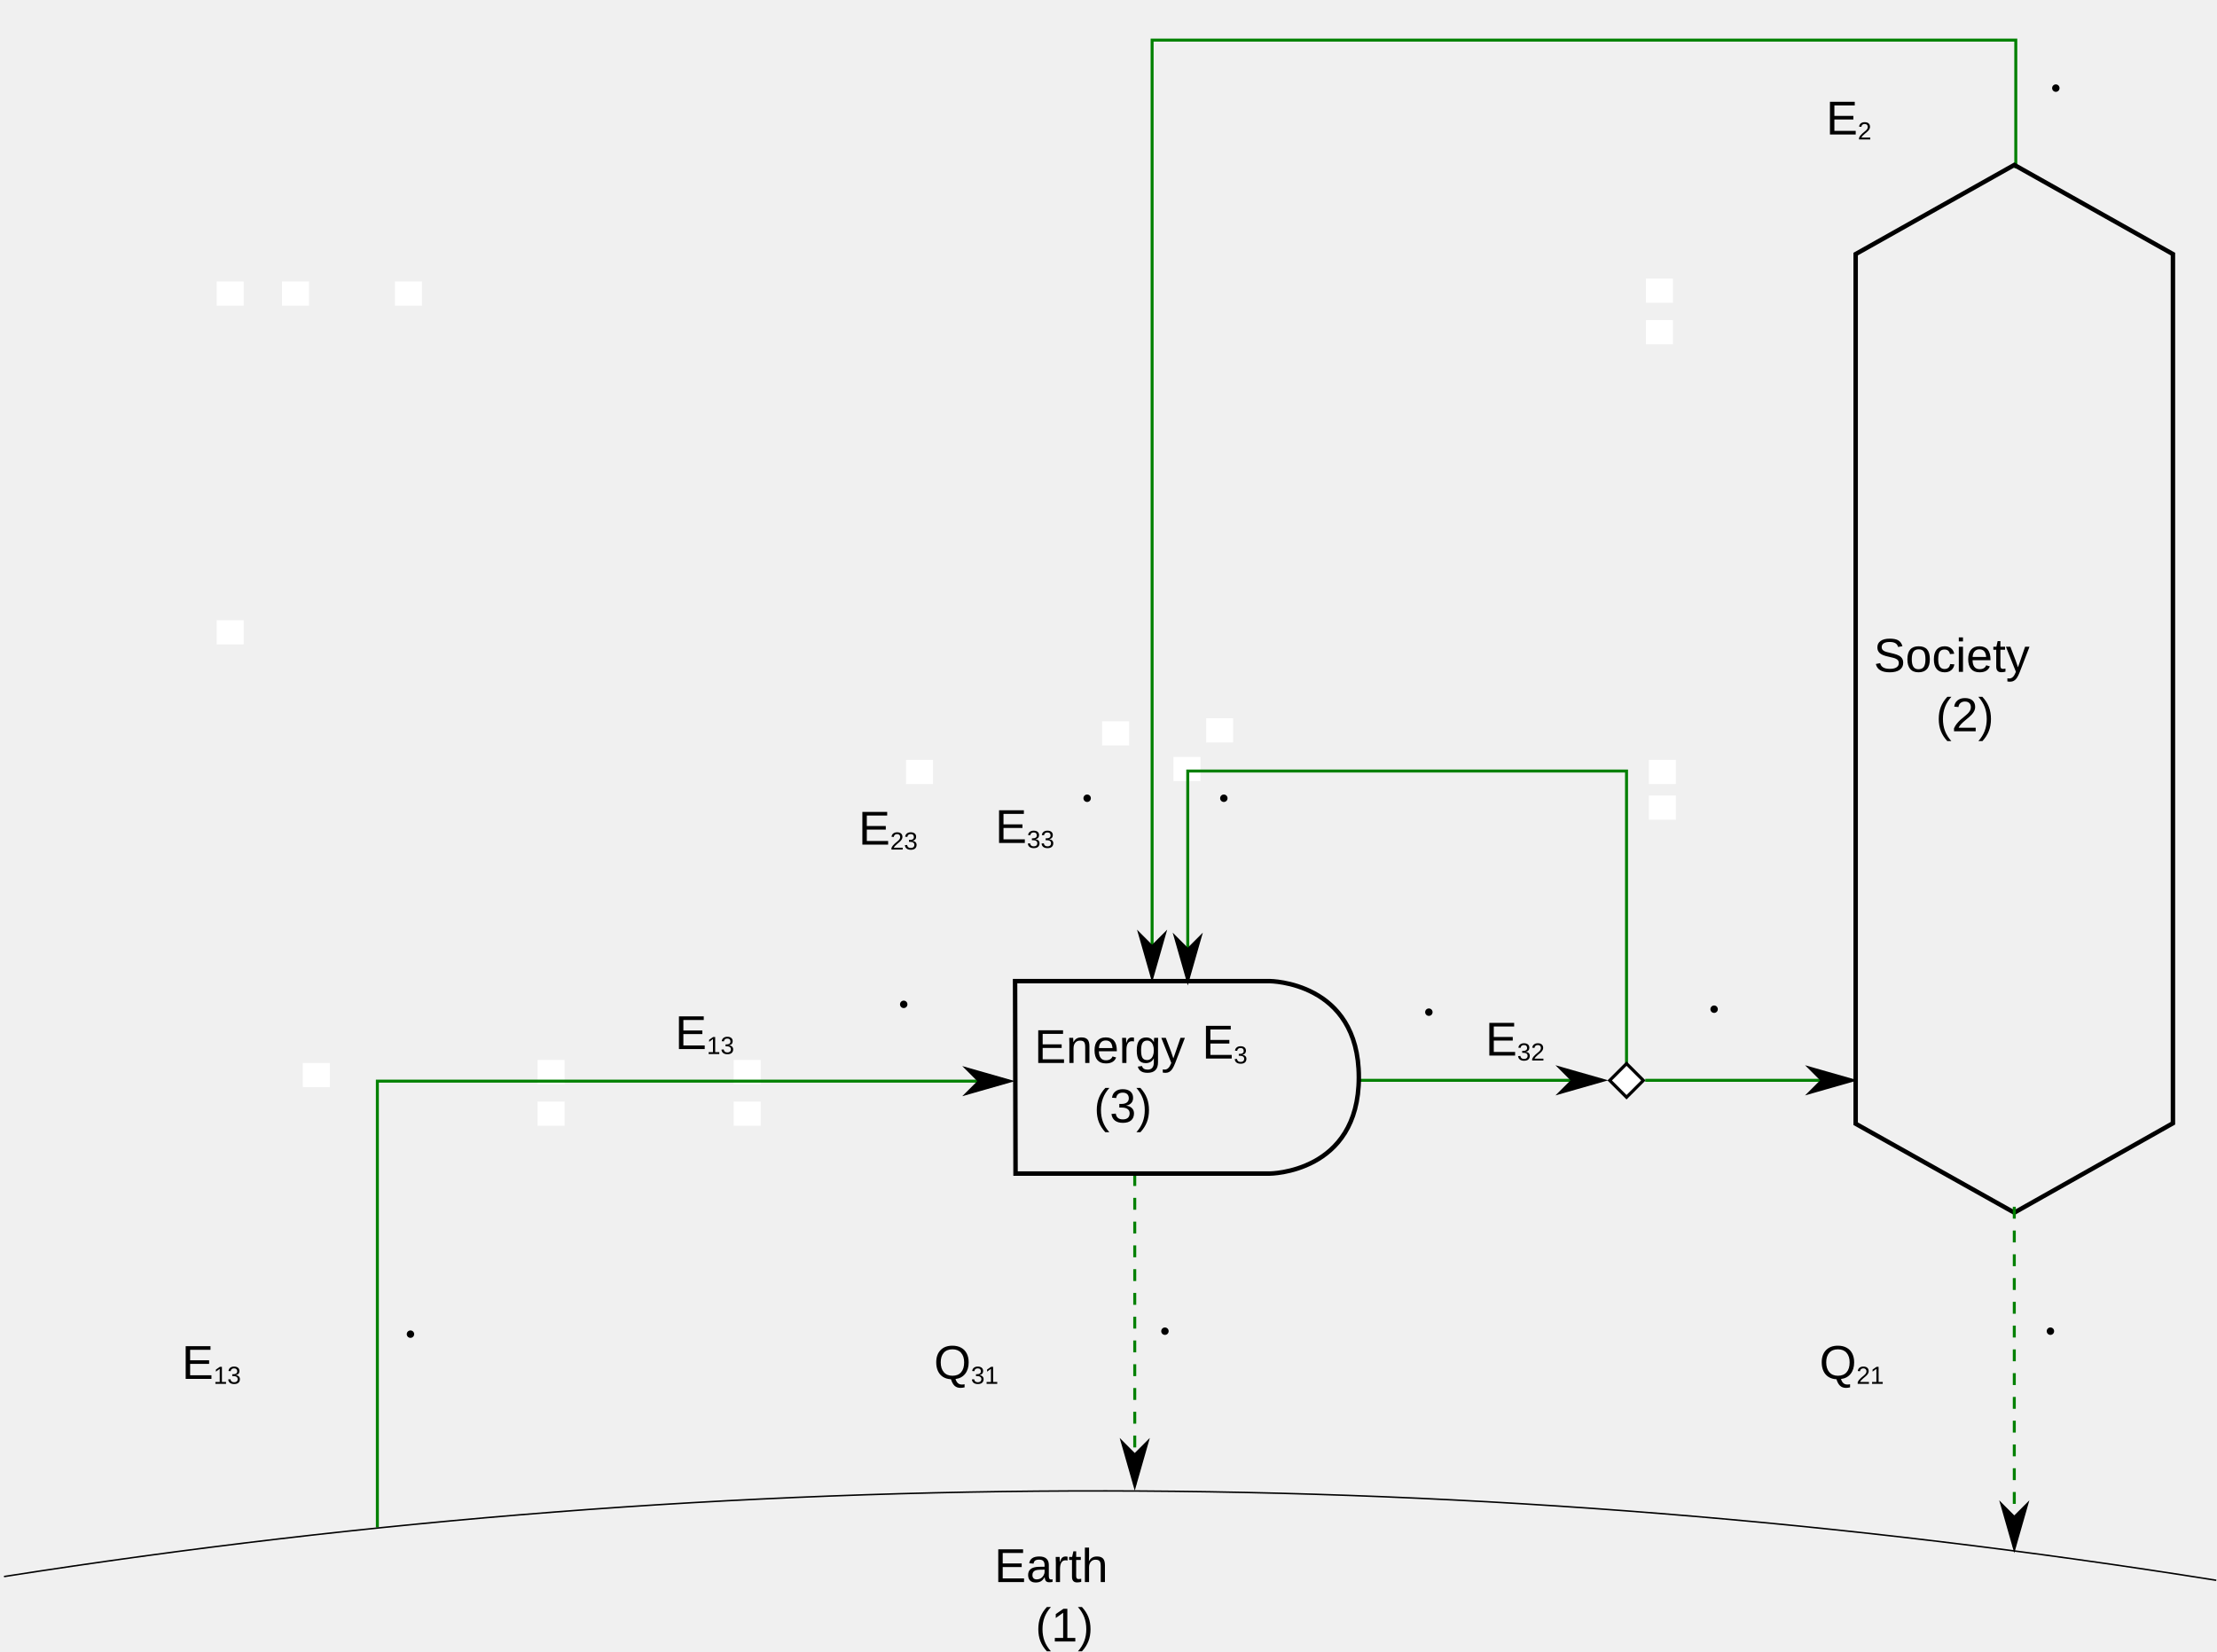
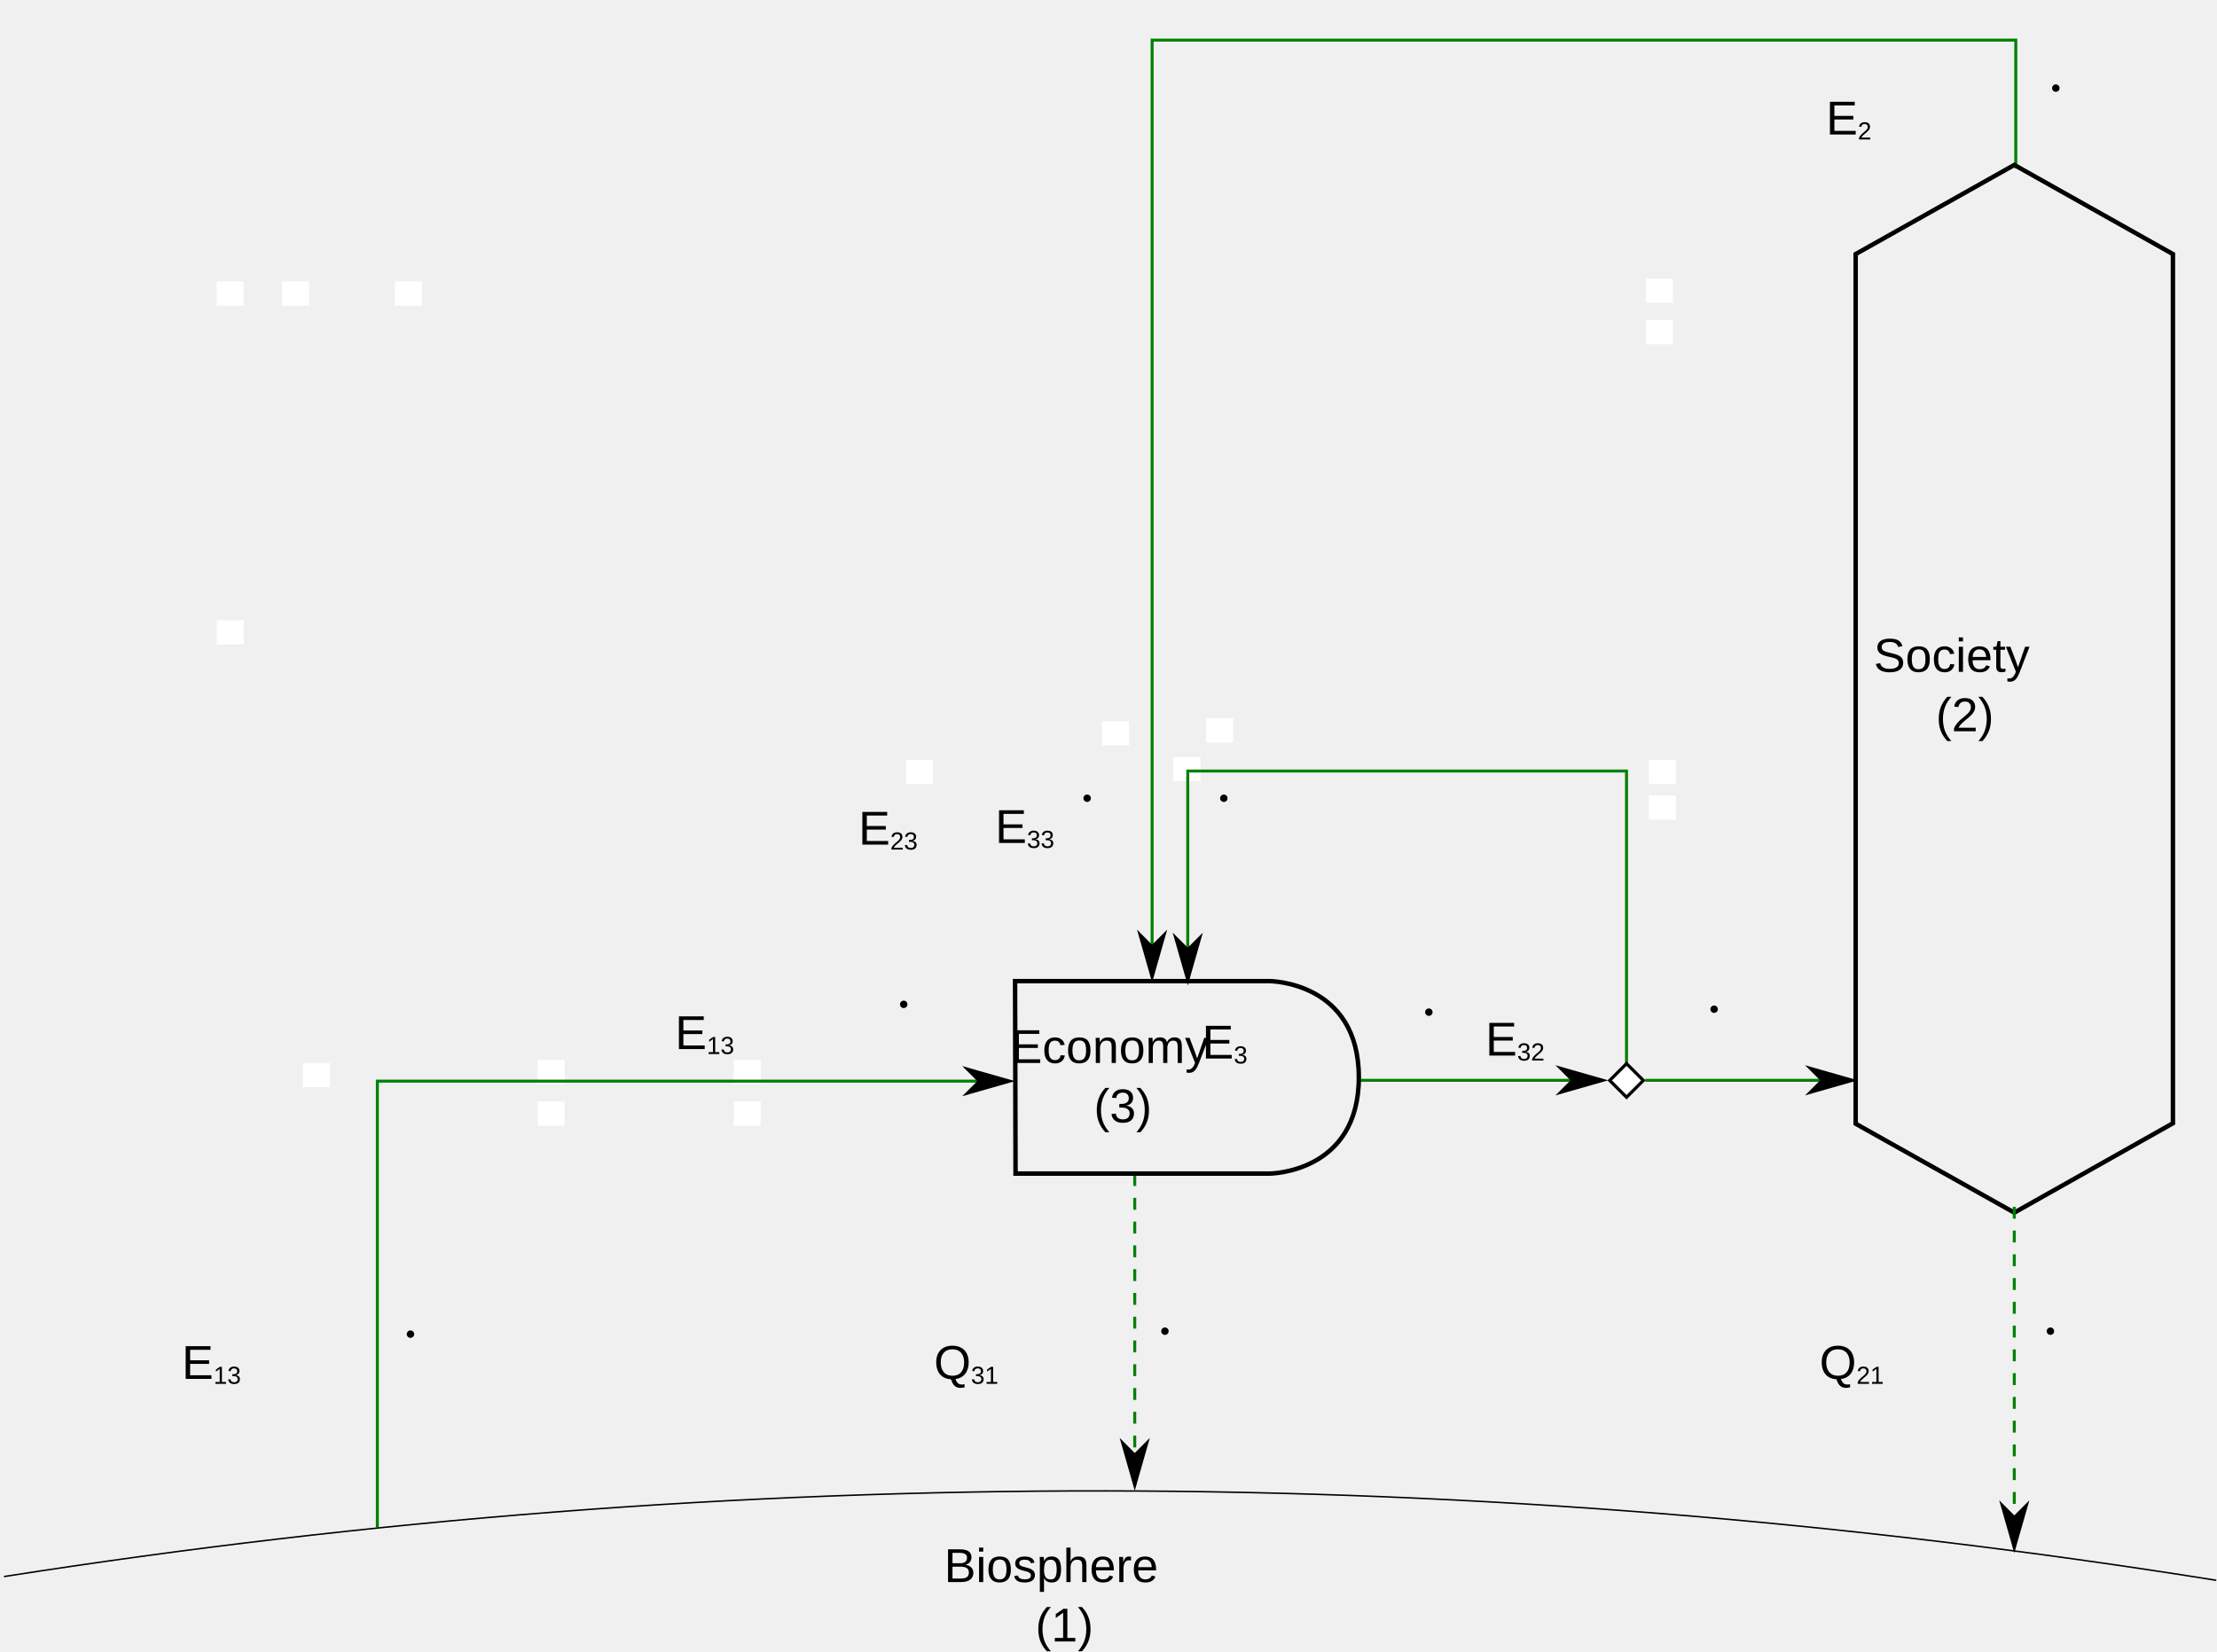
<svg xmlns="http://www.w3.org/2000/svg" version="1.1" width="1492.215" height="1111.64" id="svg2" xml:space="preserve">
  <defs id="defs6">
    <marker orient="auto" refY="0" refX="0" id="Arrow1Lstart" style="overflow:visible">
      <path id="path4143" d="M 0,0 5,-5 -12.5,0 5,5 0,0 z" style="fill-rule:evenodd;stroke:#000000;stroke-width:1pt;marker-start:none" transform="matrix(0.8,0,0,0.8,10,0)" />
    </marker>
    <marker orient="auto" refY="0" refX="0" id="Arrow1Lend" style="overflow:visible">
      <path id="path4132" d="M 0,0 5,-5 -12.5,0 5,5 0,0 z" style="fill-rule:evenodd;stroke:#000000;stroke-width:1pt;marker-start:none" transform="matrix(-0.8,0,0,-0.8,-10,0)" />
    </marker>
    <marker style="overflow:visible" id="InfiniteLineStart" refX="0" refY="0" orient="auto">
      <g id="g4065" transform="translate(-13,0)">
        <circle d="M 3.8,0 C 3.8,0.442 3.442,0.8 3,0.8 2.558,0.8 2.2,0.442 2.2,0 c 0,-0.442 0.358,-0.8 0.8,-0.8 0.442,0 0.8,0.358 0.8,0.8 z" id="circle4067" r="0.8" cy="0" cx="3" />
        <circle d="M 7.3,0 C 7.3,0.442 6.942,0.8 6.5,0.8 6.058,0.8 5.7,0.442 5.7,0 c 0,-0.442 0.358,-0.8 0.8,-0.8 0.442,0 0.8,0.358 0.8,0.8 z" id="circle4069" r="0.8" cy="0" cx="6.5" />
        <circle d="M 10.8,0 C 10.8,0.442 10.442,0.8 10,0.8 9.558,0.8 9.2,0.442 9.2,0 c 0,-0.442 0.358,-0.8 0.8,-0.8 0.442,0 0.8,0.358 0.8,0.8 z" id="circle4071" r="0.8" cy="0" cx="10" />
      </g>
    </marker>
    <marker orient="auto" refY="0" refX="0" id="InfiniteLineStart-3" style="overflow:visible">
      <g transform="translate(-13,0)" id="g4065-9">
        <circle cx="3" cy="0" r="0.8" id="circle4067-9" d="M 3.8,0 C 3.8,0.442 3.442,0.8 3,0.8 2.558,0.8 2.2,0.442 2.2,0 c 0,-0.442 0.358,-0.8 0.8,-0.8 0.442,0 0.8,0.358 0.8,0.8 z" />
        <circle cx="6.5" cy="0" r="0.8" id="circle4069-7" d="M 7.3,0 C 7.3,0.442 6.942,0.8 6.5,0.8 6.058,0.8 5.7,0.442 5.7,0 c 0,-0.442 0.358,-0.8 0.8,-0.8 0.442,0 0.8,0.358 0.8,0.8 z" />
        <circle cx="10" cy="0" r="0.8" id="circle4071-0" d="M 10.8,0 C 10.8,0.442 10.442,0.8 10,0.8 9.558,0.8 9.2,0.442 9.2,0 c 0,-0.442 0.358,-0.8 0.8,-0.8 0.442,0 0.8,0.358 0.8,0.8 z" />
      </g>
    </marker>
    <marker style="overflow:visible" id="Arrow1Lend-0" refX="0" refY="0" orient="auto">
      <path transform="matrix(-0.8,0,0,-0.8,-10,0)" style="fill-rule:evenodd;stroke:#000000;stroke-width:1pt;marker-start:none" d="M 0,0 5,-5 -12.5,0 5,5 0,0 z" id="path4132-2" />
    </marker>
    <marker style="overflow:visible" id="Arrow1Lstart-7" refX="0" refY="0" orient="auto">
      <path transform="matrix(0.8,0,0,0.8,10,0)" style="fill-rule:evenodd;stroke:#000000;stroke-width:1pt;marker-start:none" d="M 0,0 5,-5 -12.5,0 5,5 0,0 z" id="path4143-9" />
    </marker>
    <marker style="overflow:visible" id="EmptyDiamondL" refX="0" refY="0" orient="auto">
      <path transform="scale(0.8,0.8)" style="fill:#ffffff;fill-rule:evenodd;stroke:#000000;stroke-width:1pt;marker-start:none" d="M 0,-7.071 -7.071,0 0,7.071 7.071,0 0,-7.071 z" id="path4169" />
    </marker>
    <marker orient="auto" refY="0" refX="0" id="InfiniteLineStart-0" style="overflow:visible">
      <g transform="translate(-13,0)" id="g4065-5">
        <circle cx="3" cy="0" r="0.8" id="circle4067-6" d="M 3.8,0 C 3.8,0.442 3.442,0.8 3,0.8 2.558,0.8 2.2,0.442 2.2,0 c 0,-0.442 0.358,-0.8 0.8,-0.8 0.442,0 0.8,0.358 0.8,0.8 z" />
        <circle cx="6.5" cy="0" r="0.8" id="circle4069-78" d="M 7.3,0 C 7.3,0.442 6.942,0.8 6.5,0.8 6.058,0.8 5.7,0.442 5.7,0 c 0,-0.442 0.358,-0.8 0.8,-0.8 0.442,0 0.8,0.358 0.8,0.8 z" />
        <circle cx="10" cy="0" r="0.8" id="circle4071-06" d="M 10.8,0 C 10.8,0.442 10.442,0.8 10,0.8 9.558,0.8 9.2,0.442 9.2,0 c 0,-0.442 0.358,-0.8 0.8,-0.8 0.442,0 0.8,0.358 0.8,0.8 z" />
      </g>
    </marker>
    <marker style="overflow:visible" id="Arrow1Lend-7" refX="0" refY="0" orient="auto">
      <path transform="matrix(-0.8,0,0,-0.8,-10,0)" style="fill-rule:evenodd;stroke:#000000;stroke-width:1pt;marker-start:none" d="M 0,0 5,-5 -12.5,0 5,5 0,0 z" id="path4132-0" />
    </marker>
    <marker style="overflow:visible" id="Arrow1Lstart-0" refX="0" refY="0" orient="auto">
      <path transform="matrix(0.8,0,0,0.8,10,0)" style="fill-rule:evenodd;stroke:#000000;stroke-width:1pt;marker-start:none" d="M 0,0 5,-5 -12.5,0 5,5 0,0 z" id="path4143-5" />
    </marker>
  </defs>
  <g transform="matrix(1.25,0,0,-1.25,862.4153,701.1359)" id="g10">
    <g id="g12">
      <path id="path4319" d="m 395.495,470.299 0,69.01 -465.062,0 0,-504.344" style="fill:none;stroke:#008000;stroke-width:1.6;stroke-linecap:butt;stroke-linejoin:miter;stroke-opacity:1;marker-start:none;marker-end:url(#Arrow1Lend)" />
      <rect style="fill:#ffffff;fill-opacity:1;stroke:none" id="rect4743" width="14.543" height="13.012" x="-58.07" y="-153.314" transform="scale(1,-1)" />
      <path style="fill:none;stroke:#008000;stroke-width:1.6;stroke-linecap:butt;stroke-linejoin:miter;stroke-opacity:1;marker-start:url(#EmptyDiamondL);marker-end:url(#Arrow1Lend)" d="m 185.895,-20.901 0,166.61 -236.262,0 0,-112.344" id="path3112" />
      <rect style="fill:#ffffff;fill-opacity:1;stroke:none" id="rect5371" width="14.543" height="13.012" x="-400.47" y="9.886" transform="scale(1,-1)" />
      <rect style="fill:#ffffff;fill-opacity:1;stroke:none" id="rect5375" width="14.543" height="13.012" x="-294.87" y="9.886" transform="scale(1,-1)" />
      <rect transform="scale(1,-1)" y="32.286" x="-400.47" height="13.012" width="14.543" id="rect5377" style="fill:#ffffff;fill-opacity:1;stroke:none" />
      <rect transform="scale(1,-1)" y="32.286" x="-294.87" height="13.012" width="14.543" id="rect5381" style="fill:#ffffff;fill-opacity:1;stroke:none" />
      <rect transform="scale(1,-1)" y="11.486" x="-526.87" height="13.012" width="14.543" id="rect5369" style="fill:#ffffff;fill-opacity:1;stroke:none" />
      <rect style="fill:#ffffff;fill-opacity:1;stroke:none" id="rect5363" width="14.543" height="13.012" x="-538.07" y="-409.314" transform="scale(1,-1)" />
      <rect transform="scale(1,-1)" y="-409.314" x="-573.27" height="13.012" width="14.543" id="rect5365" style="fill:#ffffff;fill-opacity:1;stroke:none" />
      <rect style="fill:#ffffff;fill-opacity:1;stroke:none" id="rect5367" width="14.543" height="13.012" x="-573.27" y="-226.914" transform="scale(1,-1)" />
      <path d="m 195.957,-20.841 111.394,0" id="path6395" style="fill:none;stroke:#008000;stroke-width:1.6;stroke-linecap:butt;stroke-linejoin:miter;stroke-miterlimit:4;stroke-opacity:1;stroke-dasharray:none;marker-end:url(#Arrow1Lend-7)" />
      <rect style="fill:#ffffff;fill-opacity:1;stroke:none" id="rect4279" width="14.543" height="13.012" x="197.93" y="-132.514" transform="scale(1,-1)" />
      <rect transform="scale(1,-1)" y="-151.714" x="197.93" height="13.012" width="14.543" id="rect4277" style="fill:#ffffff;fill-opacity:1;stroke:none" />
      <rect style="fill:#ffffff;fill-opacity:1;stroke:none" id="rect4275" width="18.179" height="16.265" x="544.414" y="226.759" transform="matrix(0.8,0,0,-0.8,-637.6017,333.1218)" />
      <text transform="scale(1,-1)" id="text4115" y="291.016" x="-91.893" style="font-size:25.6px;font-style:normal;font-variant:normal;font-weight:normal;font-stretch:normal;text-align:center;line-height:125%;letter-spacing:0px;word-spacing:0px;text-anchor:middle;fill:#000000;fill-opacity:1;stroke:none;font-family:Arial;-inkscape-font-specification:Arial" xml:space="preserve">
-         <tspan y="291.016" x="-91.893" id="tspan4117">Earth</tspan>
+         <tspan y="291.016" x="-91.893" id="tspan4117">Biosphere</tspan>
        <tspan y="323.016" x="-91.893" id="tspan4119">(1)</tspan>
      </text>
      <path id="path3349" d="m -146.475,-21.278 -340.262,0 0,-240.344" style="fill:none;stroke:#008000;stroke-width:1.6;stroke-linecap:butt;stroke-linejoin:miter;stroke-opacity:1;marker-start:url(#Arrow1Lstart);marker-end:none" />
      <text transform="scale(1,-1)" id="text4782" y="181.615" x="-446.362" style="font-size:25.6px;font-style:normal;font-variant:normal;font-weight:normal;font-stretch:normal;text-align:end;line-height:125%;letter-spacing:0px;word-spacing:0px;text-anchor:end;fill:#000000;fill-opacity:1;stroke:none;font-family:Arial;-inkscape-font-specification:Arial" xml:space="preserve">
        <tspan id="tspan3042" x="-446.362" y="181.615">E<tspan style="font-size:52%;baseline-shift:sub" id="tspan3044">13</tspan>
        </tspan>
      </text>
      <path transform="matrix(0.07404241,0,0,-0.1031305,-455.4258,-131.7017)" d="m -155.143,250.419 c 0,10.71 -12.093,19.393 -27.012,19.393 -14.918,0 -27.012,-8.682 -27.012,-19.393 0,-10.71 12.093,-19.393 27.012,-19.393 14.918,0 27.012,8.682 27.012,19.393 z" id="path4796" style="fill:#000000;fill-opacity:1;stroke:none" />
      <text xml:space="preserve" style="font-size:25.6px;font-style:normal;font-variant:normal;font-weight:normal;font-stretch:normal;text-align:end;line-height:125%;letter-spacing:0px;word-spacing:0px;text-anchor:end;fill:#000000;fill-opacity:1;stroke:none;font-family:Arial;-inkscape-font-specification:Arial" x="-180.762" y="4.015" id="text4806" transform="scale(1,-1)">
        <tspan id="tspan4808" x="-180.762" y="4.015">E<tspan style="font-size:52%;baseline-shift:sub" id="tspan4810">13</tspan>
        </tspan>
      </text>
-       <path style="fill:#000000;fill-opacity:1;stroke:none" id="path4812" d="m -155.143,250.419 a 27.012,19.393 0 1 1 -54.023,0 27.012,19.393 0 1 1 54.023,0 z" transform="matrix(0.07404241,0,0,-0.1031305,-189.8258,45.89831)" />
+       <path style="fill:#000000;fill-opacity:1;stroke:none" id="path4812" d="m -155.143,250.419 c 0,10.71 -12.093,19.393 -27.012,19.393 -14.918,0 -27.012,-8.682 -27.012,-19.393 0,-10.71 12.093,-19.393 27.012,-19.393 14.918,0 27.012,8.682 27.012,19.393 z" transform="matrix(0.07404241,0,0,-0.1031305,-189.8258,45.89831)" />
      <text xml:space="preserve" style="font-size:25.6px;font-style:normal;font-variant:normal;font-weight:normal;font-stretch:normal;text-align:center;line-height:125%;letter-spacing:0px;word-spacing:0px;text-anchor:middle;fill:#000000;fill-opacity:1;stroke:none;font-family:Arial;-inkscape-font-specification:Arial" x="392.962" y="-199.124" id="text3119" transform="scale(1,-1)">
        <tspan id="tspan3123" x="392.962" y="-199.124">Society</tspan>
        <tspan id="tspan3125" x="392.962" y="-167.124">(2)</tspan>
      </text>
      <path d="m 309.271,-44.212 0,468.3 85.42,48 85.417,-48 0,-468.047 -85.417,-48.125 z" id="path4124" style="fill:none;stroke:#000000;stroke-width:2.4;stroke-linecap:butt;stroke-linejoin:miter;stroke-miterlimit:4;stroke-opacity:1;stroke-dasharray:none" />
      <path d="m 394.689,-88.931 0,-183.394" id="path4841" style="fill:none;stroke:#008000;stroke-width:1.6;stroke-linecap:butt;stroke-linejoin:miter;stroke-miterlimit:4;stroke-opacity:1;stroke-dasharray:6.4, 6.4;stroke-dashoffset:0;marker-end:url(#Arrow1Lend)" />
      <text transform="scale(1,-1)" id="text4843" y="181.615" x="438.294" style="font-size:25.6px;font-style:normal;font-variant:normal;font-weight:normal;font-stretch:normal;text-align:end;line-height:125%;letter-spacing:0px;word-spacing:0px;text-anchor:end;fill:#000000;fill-opacity:1;stroke:none;font-family:Arial;-inkscape-font-specification:Arial" xml:space="preserve">
        <tspan y="181.615" x="438.294" id="tspan4845">Q<tspan id="tspan4847" style="font-size:52%;baseline-shift:sub">21</tspan>
        </tspan>
      </text>
-       <path transform="matrix(0.07404241,0,0,-0.1031305,427.6304,-130.1017)" d="m -155.143,250.419 a 27.012,19.393 0 1 1 -54.023,0 27.012,19.393 0 1 1 54.023,0 z" id="path4849" style="fill:#000000;fill-opacity:1;stroke:none" />
+       <path transform="matrix(0.07404241,0,0,-0.1031305,427.6304,-130.1017)" d="m -155.143,250.419 c 0,10.71 -12.093,19.393 -27.012,19.393 -14.918,0 -27.012,-8.682 -27.012,-19.393 0,-10.71 12.093,-19.393 27.012,-19.393 14.918,0 27.012,8.682 27.012,19.393 z" id="path4849" style="fill:#000000;fill-opacity:1;stroke:none" />
      <path style="fill:none;stroke:#008000;stroke-width:1.6;stroke-linecap:butt;stroke-linejoin:miter;stroke-miterlimit:4;stroke-opacity:1;stroke-dasharray:6.4, 6.4;stroke-dashoffset:0;marker-end:url(#Arrow1Lend)" id="path3164" d="m -78.911,-71.331 0,-167.394" />
      <text xml:space="preserve" style="font-size:25.6px;font-style:normal;font-variant:normal;font-weight:normal;font-stretch:normal;text-align:end;line-height:125%;letter-spacing:0px;word-spacing:0px;text-anchor:end;fill:#000000;fill-opacity:1;stroke:none;font-family:Arial;-inkscape-font-specification:Arial" x="-38.506" y="181.615" id="text3166" transform="scale(1,-1)">
        <tspan id="tspan3168" x="-38.506" y="181.615">Q<tspan style="font-size:52%;baseline-shift:sub" id="tspan3170">31</tspan>
        </tspan>
      </text>
      <path style="fill:#000000;fill-opacity:1;stroke:none" id="path3172" d="m -155.143,250.419 c 0,10.71 -12.093,19.393 -27.012,19.393 -14.918,0 -27.012,-8.682 -27.012,-19.393 0,-10.71 12.093,-19.393 27.012,-19.393 14.918,0 27.012,8.682 27.012,19.393 z" transform="matrix(0.07404241,0,0,-0.1031305,-49.16961,-130.1017)" />
      <text xml:space="preserve" style="font-size:40px;font-style:normal;font-weight:normal;line-height:125%;letter-spacing:0px;word-spacing:0px;fill:#000000;fill-opacity:1;stroke:none;font-family:Sans" x="1491.808" y="664.912" id="text3105" transform="matrix(0.8,0,0,-0.8,-637.6017,333.1218)">
        <tspan id="tspan3107" x="1491.808" y="664.912" />
      </text>
      <g id="g10-3" transform="translate(1225.022,-64.78471)">
        <g id="g12-9">
          <text transform="matrix(0.8,0,0,-0.8,-637.6017,333.1218)" id="text3105-3" y="664.912" x="1491.808" style="font-size:40px;font-style:normal;font-weight:normal;line-height:125%;letter-spacing:0px;word-spacing:0px;fill:#000000;fill-opacity:1;stroke:none;font-family:Sans" xml:space="preserve">
            <tspan y="664.912" x="1491.808" id="tspan3107-8" />
          </text>
        </g>
      </g>
      <path style="fill:none;stroke:#008000;stroke-width:1.6;stroke-linecap:butt;stroke-linejoin:miter;stroke-miterlimit:4;stroke-opacity:1;stroke-dasharray:none;marker-end:url(#Arrow1Lend-7)" id="path24" d="m 40.757,-20.841 132.194,0" />
      <g id="g5963" transform="translate(-21.79792,11.2)">
        <path d="m -121.554,21.379 137.1,0 c 0,0 48,-0.209 48,-51.82 -2.6e-4,-51.611 -48,-51.817 -48,-51.817 l -136.847,0 z" id="path14" style="fill:none;stroke:#000000;stroke-width:2.4;stroke-linecap:butt;stroke-linejoin:miter;stroke-miterlimit:4;stroke-opacity:1;stroke-dasharray:none" />
        <text xml:space="preserve" style="font-size:25.6px;font-style:normal;font-variant:normal;font-weight:normal;font-stretch:normal;text-align:center;line-height:125%;letter-spacing:0px;word-spacing:0px;text-anchor:middle;fill:#000000;fill-opacity:1;stroke:none;font-family:Arial;-inkscape-font-specification:Arial" x="-31.504" y="22.689" id="text3085" transform="scale(1,-1)">
-           <tspan id="tspan3089" x="-31.504" y="22.689">Energy</tspan>
+           <tspan id="tspan3089" x="-31.504" y="22.689">Economy</tspan>
          <tspan x="-31.504" y="54.689" id="tspan3115">(3)</tspan>
        </text>
      </g>
      <text transform="scale(1,-1)" id="text4981" y="9.113" x="95.607" style="font-size:25.6px;font-style:normal;font-variant:normal;font-weight:normal;font-stretch:normal;text-align:end;line-height:125%;letter-spacing:0px;word-spacing:0px;text-anchor:end;fill:#000000;fill-opacity:1;stroke:none;font-family:Arial;-inkscape-font-specification:Arial" xml:space="preserve">
        <tspan y="9.113" x="95.607" id="tspan4983">E<tspan id="tspan4985" style="font-size:52%;baseline-shift:sub">3</tspan>
        </tspan>
      </text>
      <path transform="matrix(0.07404241,0,0,-0.1031305,92.9436,41.6853)" d="m -155.143,250.419 c 0,10.71 -12.093,19.393 -27.012,19.393 -14.918,0 -27.012,-8.682 -27.012,-19.393 0,-10.71 12.093,-19.393 27.012,-19.393 14.918,0 27.012,8.682 27.012,19.393 z" id="path3125" style="fill:#000000;fill-opacity:1;stroke:none" />
      <text xml:space="preserve" style="font-size:25.6px;font-style:normal;font-variant:normal;font-weight:normal;font-stretch:normal;text-align:end;line-height:125%;letter-spacing:0px;word-spacing:0px;text-anchor:end;fill:#000000;fill-opacity:1;stroke:none;font-family:Arial;-inkscape-font-specification:Arial" x="-8.393" y="-106.972" id="text3116" transform="scale(1,-1)">
        <tspan id="tspan3118" x="-8.393" y="-106.972">E<tspan style="font-size:52%;baseline-shift:sub" id="tspan3120">33</tspan>
        </tspan>
      </text>
-       <path style="fill:#000000;fill-opacity:1;stroke:none" id="path3122" d="m -155.143,250.419 a 27.012,19.393 0 1 1 -54.023,0 27.012,19.393 0 1 1 54.023,0 z" transform="matrix(0.07404241,0,0,-0.1031305,-17.45641,156.8853)" />
+       <path style="fill:#000000;fill-opacity:1;stroke:none" id="path3122" d="m -155.143,250.419 c 0,10.71 -12.093,19.393 -27.012,19.393 -14.918,0 -27.012,-8.682 -27.012,-19.393 0,-10.71 12.093,-19.393 27.012,-19.393 14.918,0 27.012,8.682 27.012,19.393 z" transform="matrix(0.07404241,0,0,-0.1031305,-17.45641,156.8853)" />
      <text xml:space="preserve" style="font-size:25.6px;font-style:normal;font-variant:normal;font-weight:normal;font-stretch:normal;text-align:end;line-height:125%;letter-spacing:0px;word-spacing:0px;text-anchor:end;fill:#000000;fill-opacity:1;stroke:none;font-family:Arial;-inkscape-font-specification:Arial" x="255.607" y="7.513" id="text4223" transform="scale(1,-1)">
        <tspan id="tspan4225" x="255.607" y="7.513">E<tspan style="font-size:52%;baseline-shift:sub" id="tspan4227">32</tspan>
        </tspan>
      </text>
      <path style="fill:#000000;fill-opacity:1;stroke:none" id="path4229" d="m -155.143,250.419 c 0,10.71 -12.093,19.393 -27.012,19.393 -14.918,0 -27.012,-8.682 -27.012,-19.393 0,-10.71 12.093,-19.393 27.012,-19.393 14.918,0 27.012,8.682 27.012,19.393 z" transform="matrix(0.07404241,0,0,-0.1031305,246.5436,43.2853)" />
      <rect transform="scale(1,-1)" y="-409.314" x="-477.27" height="13.012" width="14.543" id="rect4519" style="fill:#ffffff;fill-opacity:1;stroke:none" />
      <text xml:space="preserve" style="font-size:25.6px;font-style:normal;font-variant:normal;font-weight:normal;font-stretch:normal;text-align:end;line-height:125%;letter-spacing:0px;word-spacing:0px;text-anchor:end;fill:#000000;fill-opacity:1;stroke:none;font-family:Arial;-inkscape-font-specification:Arial" x="-81.993" y="-106.087" id="text4623" transform="scale(1,-1)">
        <tspan id="tspan4625" x="-81.993" y="-106.087">E<tspan style="font-size:52%;baseline-shift:sub" id="tspan4627">23</tspan>
        </tspan>
      </text>
-       <path style="fill:#000000;fill-opacity:1;stroke:none" id="path4629" d="m -155.143,250.419 a 27.012,19.393 0 1 1 -54.023,0 27.012,19.393 0 1 1 54.023,0 z" transform="matrix(0.07404241,0,0,-0.1031305,-91.0564,156.8853)" />
+       <path style="fill:#000000;fill-opacity:1;stroke:none" id="path4629" d="m -155.143,250.419 c 0,10.71 -12.093,19.393 -27.012,19.393 -14.918,0 -27.012,-8.682 -27.012,-19.393 0,-10.71 12.093,-19.393 27.012,-19.393 14.918,0 27.012,8.682 27.012,19.393 z" transform="matrix(0.07404241,0,0,-0.1031305,-91.0564,156.8853)" />
      <text xml:space="preserve" style="font-size:25.6px;font-style:normal;font-variant:normal;font-weight:normal;font-stretch:normal;text-align:end;line-height:125%;letter-spacing:0px;word-spacing:0px;text-anchor:end;fill:#000000;fill-opacity:1;stroke:none;font-family:Arial;-inkscape-font-specification:Arial" x="431.607" y="-488.487" id="text4663" transform="scale(1,-1)">
        <tspan id="tspan4665" x="431.607" y="-488.487">E<tspan style="font-size:52%;baseline-shift:sub" id="tspan4667">2</tspan>
        </tspan>
      </text>
-       <path style="fill:#000000;fill-opacity:1;stroke:none" id="path4669" d="m -155.143,250.419 a 27.012,19.393 0 1 1 -54.023,0 27.012,19.393 0 1 1 54.023,0 z" transform="matrix(0.07404241,0,0,-0.1031305,430.5436,539.2853)" />
+       <path style="fill:#000000;fill-opacity:1;stroke:none" id="path4669" d="m -155.143,250.419 c 0,10.71 -12.093,19.393 -27.012,19.393 -14.918,0 -27.012,-8.682 -27.012,-19.393 0,-10.71 12.093,-19.393 27.012,-19.393 14.918,0 27.012,8.682 27.012,19.393 z" transform="matrix(0.07404241,0,0,-0.1031305,430.5436,539.2853)" />
      <rect transform="scale(1,-1)" y="-410.914" x="196.33" height="13.012" width="14.543" id="rect5385" style="fill:#ffffff;fill-opacity:1;stroke:none" />
      <rect style="fill:#ffffff;fill-opacity:1;stroke:none" id="rect5387" width="14.543" height="13.012" x="196.33" y="-388.514" transform="scale(1,-1)" />
      <rect transform="scale(1,-1)" y="-174.114" x="-40.47" height="13.012" width="14.543" id="rect5405" style="fill:#ffffff;fill-opacity:1;stroke:none" />
      <rect style="fill:#ffffff;fill-opacity:1;stroke:none" id="rect5409" width="14.543" height="13.012" x="-96.47" y="-172.514" transform="scale(1,-1)" />
      <path style="fill:none;stroke:#000000;stroke-width:0.8px;stroke-linecap:butt;stroke-linejoin:miter;stroke-opacity:1" d="m -687.781,-288.069 c 394.415,61.799 791.458,61.868 1191.221,-2.005" id="path3256" />
    </g>
  </g>
</svg>
